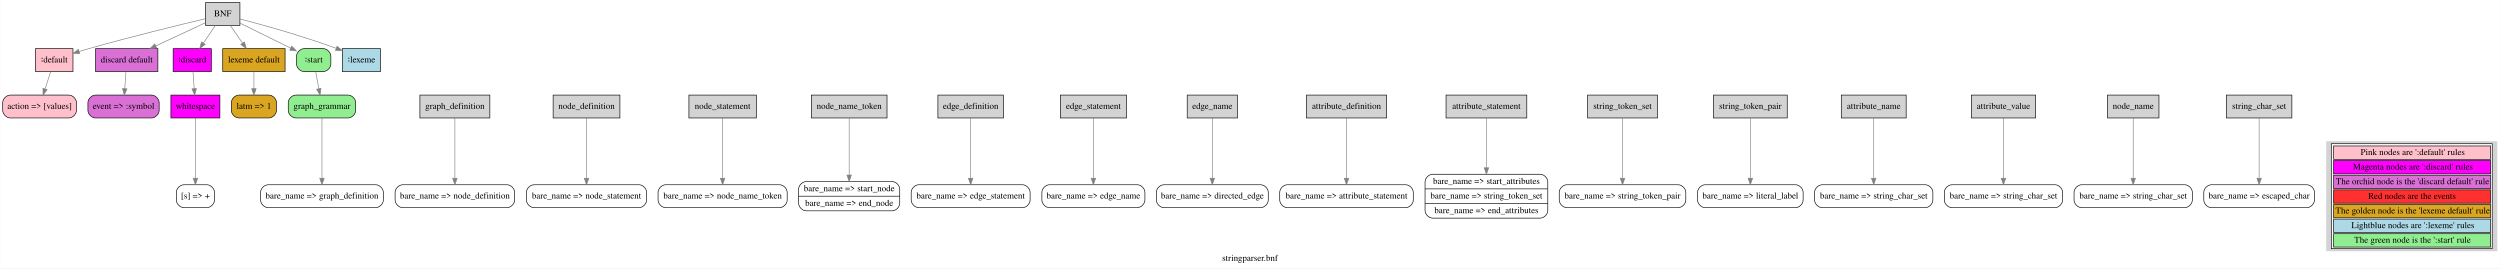
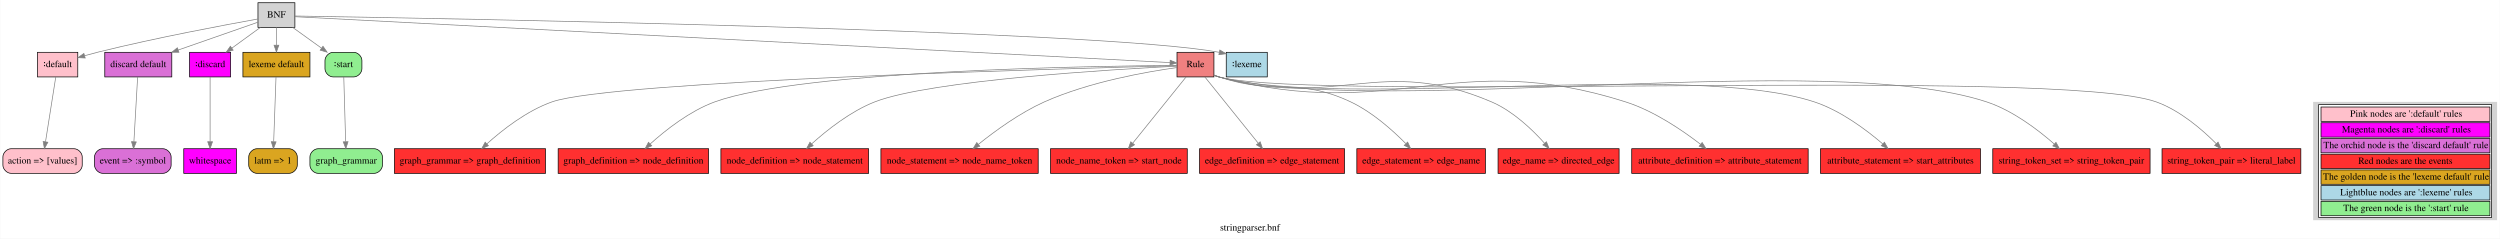
- <svg xmlns="http://www.w3.org/2000/svg" width="3931pt" height="422pt" viewBox="0.00 0.00 3930.50 422.00">
-   <g id="graph0" class="graph" transform="scale(1 1) rotate(0) translate(4 418)">
-     <polygon fill="white" stroke="none" points="-4,4 -4,-418 3926.5,-418 3926.5,4 -4,4" />
-     <text text-anchor="middle" x="1961.25" y="-7.8" font-family="Times,serif" font-size="14.00">stringparser.bnf</text>
+ <svg xmlns="http://www.w3.org/2000/svg" width="3656pt" height="349pt" viewBox="0.00 0.00 3655.50 349.00">
+   <g id="graph0" class="graph" transform="scale(1 1) rotate(0) translate(4 345)">
+     <polygon fill="white" stroke="none" points="-4,4 -4,-345 3651.5,-345 3651.5,4 -4,4" />
+     <text text-anchor="middle" x="1823.75" y="-7.8" font-family="Times,serif" font-size="14.00">stringparser.bnf</text>
    <g id="node1" class="node">
-       <polygon fill="pink" stroke="black" points="110.5,-341.5 51.5,-341.5 51.5,-305.5 110.5,-305.5 110.5,-341.5" />
-       <text text-anchor="middle" x="81" y="-319.8" font-family="Times,serif" font-size="14.00">꞉default</text>
+       <polygon fill="pink" stroke="black" points="109.5,-268.5 50.5,-268.5 50.5,-232.5 109.5,-232.5 109.5,-268.5" />
+       <text text-anchor="middle" x="80" y="-246.8" font-family="Times,serif" font-size="14.00">꞉default</text>
    </g>
    <g id="node3" class="node">
-       <path fill="pink" stroke="black" d="M12,-232.5C12,-232.5 104,-232.5 104,-232.5 110,-232.5 116,-238.5 116,-244.5 116,-244.5 116,-256.5 116,-256.5 116,-262.5 110,-268.5 104,-268.5 104,-268.5 12,-268.5 12,-268.5 6,-268.5 0,-262.5 0,-256.5 0,-256.5 0,-244.5 0,-244.5 0,-238.5 6,-232.5 12,-232.5" />
-       <text text-anchor="middle" x="58" y="-246.8" font-family="Times,serif" font-size="14.00">action =&gt; [values]</text>
+       <path fill="pink" stroke="black" d="M12,-91.5C12,-91.5 104,-91.5 104,-91.5 110,-91.5 116,-97.5 116,-103.5 116,-103.5 116,-115.5 116,-115.5 116,-121.5 110,-127.5 104,-127.5 104,-127.5 12,-127.5 12,-127.5 6,-127.5 0,-121.5 0,-115.5 0,-115.5 0,-103.5 0,-103.5 0,-97.5 6,-91.5 12,-91.5" />
+       <text text-anchor="middle" x="58" y="-105.8" font-family="Times,serif" font-size="14.00">action =&gt; [values]</text>
    </g>
    <g id="edge2" class="edge">
-       <path fill="none" stroke="grey" d="M75.432,-305.313C72.805,-297.202 69.609,-287.336 66.674,-278.277" />
-       <polygon fill="grey" stroke="grey" points="69.928,-276.963 63.516,-268.529 63.269,-279.121 69.928,-276.963" />
+       <path fill="none" stroke="grey" d="M77.302,-232.456C73.558,-208.8 66.746,-165.76 62.298,-137.653" />
+       <polygon fill="grey" stroke="grey" points="65.74,-137.013 60.72,-127.684 58.826,-138.108 65.74,-137.013" />
    </g>
    <g id="node2" class="node">
-       <polygon fill="lightgrey" stroke="black" points="373,-414 319,-414 319,-378 373,-378 373,-414" />
-       <text text-anchor="middle" x="346" y="-392.3" font-family="Times,serif" font-size="14.00">BNF</text>
+       <polygon fill="lightgrey" stroke="black" points="427,-341 373,-341 373,-305 427,-305 427,-341" />
+       <text text-anchor="middle" x="400" y="-319.3" font-family="Times,serif" font-size="14.00">BNF</text>
    </g>
    <g id="edge1" class="edge">
-       <path fill="none" stroke="grey" d="M318.82,-388.608C278.823,-379.09 201.837,-360.337 137,-342 131.609,-340.475 125.95,-338.798 120.386,-337.104" />
-       <polygon fill="grey" stroke="grey" points="121.142,-333.674 110.554,-334.066 119.075,-340.362 121.142,-333.674" />
+       <path fill="none" stroke="grey" d="M372.886,-317.237C325.42,-308.729 224.297,-289.847 140,-269 133.348,-267.355 126.326,-265.456 119.522,-263.529" />
+       <polygon fill="grey" stroke="grey" points="120.356,-260.127 109.777,-260.713 118.412,-266.852 120.356,-260.127" />
    </g>
    <g id="node4" class="node">
-       <polygon fill="orchid" stroke="black" points="244,-341.5 146,-341.5 146,-305.5 244,-305.5 244,-341.5" />
-       <text text-anchor="middle" x="195" y="-319.8" font-family="Times,serif" font-size="14.00">discard default</text>
+       <polygon fill="orchid" stroke="black" points="247,-268.5 149,-268.5 149,-232.5 247,-232.5 247,-268.5" />
+       <text text-anchor="middle" x="198" y="-246.8" font-family="Times,serif" font-size="14.00">discard default</text>
    </g>
    <g id="edge3" class="edge">
-       <path fill="none" stroke="grey" d="M318.655,-382.233C296.931,-372.09 266.079,-357.686 240.626,-345.802" />
-       <polygon fill="grey" stroke="grey" points="242.062,-342.61 231.521,-341.551 239.101,-348.953 242.062,-342.61" />
+       <path fill="none" stroke="grey" d="M372.757,-312.492C343.074,-302.132 294.701,-285.249 256.365,-271.87" />
+       <polygon fill="grey" stroke="grey" points="257.447,-268.541 246.852,-268.55 255.14,-275.15 257.447,-268.541" />
    </g>
    <g id="node6" class="node">
-       <polygon fill="magenta" stroke="black" points="328,-341.5 268,-341.5 268,-305.5 328,-305.5 328,-341.5" />
-       <text text-anchor="middle" x="298" y="-319.8" font-family="Times,serif" font-size="14.00">꞉discard</text>
+       <polygon fill="magenta" stroke="black" points="333,-268.5 273,-268.5 273,-232.5 333,-232.5 333,-268.5" />
+       <text text-anchor="middle" x="303" y="-246.8" font-family="Times,serif" font-size="14.00">꞉discard</text>
    </g>
    <g id="edge5" class="edge">
-       <path fill="none" stroke="grey" d="M334.381,-377.934C328.746,-369.658 321.857,-359.54 315.595,-350.343" />
-       <polygon fill="grey" stroke="grey" points="318.367,-348.195 309.846,-341.899 312.581,-352.134 318.367,-348.195" />
-     </g>
-     <g id="node9" class="node">
-       <polygon fill="goldenrod" stroke="black" points="444,-341.5 346,-341.5 346,-305.5 444,-305.5 444,-341.5" />
-       <text text-anchor="middle" x="395" y="-319.8" font-family="Times,serif" font-size="14.00">lexeme default</text>
-     </g>
-     <g id="edge8" class="edge">
-       <path fill="none" stroke="grey" d="M357.862,-377.934C363.614,-369.658 370.646,-359.54 377.038,-350.343" />
-       <polygon fill="grey" stroke="grey" points="380.074,-352.108 382.907,-341.899 374.326,-348.113 380.074,-352.108" />
-     </g>
-     <g id="node11" class="node">
-       <path fill="lightgreen" stroke="black" d="M474,-305.5C474,-305.5 504,-305.5 504,-305.5 510,-305.5 516,-311.5 516,-317.5 516,-317.5 516,-329.5 516,-329.5 516,-335.5 510,-341.5 504,-341.5 504,-341.5 474,-341.5 474,-341.5 468,-341.5 462,-335.5 462,-329.5 462,-329.5 462,-317.5 462,-317.5 462,-311.5 468,-305.5 474,-305.5" />
-       <text text-anchor="middle" x="489" y="-319.8" font-family="Times,serif" font-size="14.00">꞉start</text>
-     </g>
-     <g id="edge10" class="edge">
-       <path fill="none" stroke="grey" d="M373.234,-381.574C395.796,-370.45 428.055,-354.546 452.791,-342.351" />
-       <polygon fill="grey" stroke="grey" points="454.446,-345.438 461.868,-337.876 451.351,-339.159 454.446,-345.438" />
-     </g>
-     <g id="node36" class="node">
-       <polygon fill="lightblue" stroke="black" points="594,-341.5 534,-341.5 534,-305.5 594,-305.5 594,-341.5" />
-       <text text-anchor="middle" x="564" y="-319.8" font-family="Times,serif" font-size="14.00">꞉lexeme</text>
+       <path fill="none" stroke="grey" d="M376.519,-304.934C363.982,-295.822 348.374,-284.478 334.768,-274.589" />
+       <polygon fill="grey" stroke="grey" points="336.748,-271.701 326.601,-268.653 332.632,-277.364 336.748,-271.701" />
+     </g>
+     <g id="node8" class="node">
+       <polygon fill="goldenrod" stroke="black" points="449,-268.5 351,-268.5 351,-232.5 449,-232.5 449,-268.5" />
+       <text text-anchor="middle" x="400" y="-246.8" font-family="Times,serif" font-size="14.00">lexeme default</text>
+     </g>
+     <g id="edge7" class="edge">
+       <path fill="none" stroke="grey" d="M400,-304.934C400,-297.17 400,-287.784 400,-279.06" />
+       <polygon fill="grey" stroke="grey" points="403.5,-278.899 400,-268.899 396.5,-278.899 403.5,-278.899" />
+     </g>
+     <g id="node10" class="node">
+       <path fill="lightgreen" stroke="black" d="M483,-232.5C483,-232.5 513,-232.5 513,-232.5 519,-232.5 525,-238.5 525,-244.5 525,-244.5 525,-256.5 525,-256.5 525,-262.5 519,-268.5 513,-268.5 513,-268.5 483,-268.5 483,-268.5 477,-268.5 471,-262.5 471,-256.5 471,-256.5 471,-244.5 471,-244.5 471,-238.5 477,-232.5 483,-232.5" />
+       <text text-anchor="middle" x="498" y="-246.8" font-family="Times,serif" font-size="14.00">꞉start</text>
+     </g>
+     <g id="edge9" class="edge">
+       <path fill="none" stroke="grey" d="M423.723,-304.934C436.389,-295.822 452.158,-284.478 465.904,-274.589" />
+       <polygon fill="grey" stroke="grey" points="468.082,-277.334 474.156,-268.653 463.994,-271.652 468.082,-277.334" />
+     </g>
+     <g id="node12" class="node">
+       <polygon fill="LightCoral" stroke="black" points="1771,-268.5 1717,-268.5 1717,-232.5 1771,-232.5 1771,-268.5" />
+       <text text-anchor="middle" x="1744" y="-246.8" font-family="Times,serif" font-size="14.00">Rule</text>
+     </g>
+     <g id="edge11" class="edge">
+       <path fill="none" stroke="grey" d="M427.151,-320.576C596.787,-311.677 1510.19,-263.765 1706.73,-253.455" />
+       <polygon fill="grey" stroke="grey" points="1707.04,-256.944 1716.84,-252.925 1706.67,-249.953 1707.04,-256.944" />
+     </g>
+     <g id="node25" class="node">
+       <polygon fill="lightblue" stroke="black" points="1849,-268.5 1789,-268.5 1789,-232.5 1849,-232.5 1849,-268.5" />
+       <text text-anchor="middle" x="1819" y="-246.8" font-family="Times,serif" font-size="14.00">꞉lexeme</text>
    </g>
    <g id="edge24" class="edge">
-       <path fill="none" stroke="grey" d="M373.054,-388.201C406.633,-379.502 465.724,-363.343 524.505,-341.949" />
-       <polygon fill="grey" stroke="grey" points="525.762,-345.216 533.932,-338.471 523.339,-338.649 525.762,-345.216" />
+       <path fill="none" stroke="grey" d="M427.24,-321.579C605.344,-318.744 1601.72,-301.626 1778.71,-268.507" />
+       <polygon fill="grey" stroke="grey" points="1779.66,-271.883 1788.73,-266.406 1778.23,-265.032 1779.66,-271.883" />
    </g>
    <g id="node5" class="node">
-       <path fill="orchid" stroke="black" d="M146,-232.5C146,-232.5 234,-232.5 234,-232.5 240,-232.5 246,-238.5 246,-244.5 246,-244.5 246,-256.5 246,-256.5 246,-262.5 240,-268.5 234,-268.5 234,-268.5 146,-268.5 146,-268.5 140,-268.5 134,-262.5 134,-256.5 134,-256.5 134,-244.5 134,-244.5 134,-238.5 140,-232.5 146,-232.5" />
-       <text text-anchor="middle" x="190" y="-246.8" font-family="Times,serif" font-size="14.00">event =&gt; :symbol</text>
+       <path fill="orchid" stroke="black" d="M146,-91.5C146,-91.5 234,-91.5 234,-91.5 240,-91.5 246,-97.5 246,-103.5 246,-103.5 246,-115.5 246,-115.5 246,-121.5 240,-127.5 234,-127.5 234,-127.5 146,-127.5 146,-127.5 140,-127.5 134,-121.5 134,-115.5 134,-115.5 134,-103.5 134,-103.5 134,-97.5 140,-91.5 146,-91.5" />
+       <text text-anchor="middle" x="190" y="-105.8" font-family="Times,serif" font-size="14.00">event =&gt; :symbol</text>
    </g>
    <g id="edge4" class="edge">
-       <path fill="none" stroke="grey" d="M193.79,-305.313C193.225,-297.289 192.539,-287.547 191.906,-278.569" />
-       <polygon fill="grey" stroke="grey" points="195.393,-278.258 191.199,-268.529 188.41,-278.75 195.393,-278.258" />
+       <path fill="none" stroke="grey" d="M197.019,-232.456C195.664,-208.904 193.202,-166.139 191.584,-138.026" />
+       <polygon fill="grey" stroke="grey" points="195.058,-137.466 190.989,-127.684 188.069,-137.868 195.058,-137.466" />
    </g>
    <g id="node7" class="node">
-       <polygon fill="magenta" stroke="black" points="341.5,-268.5 264.5,-268.5 264.5,-232.5 341.5,-232.5 341.5,-268.5" />
-       <text text-anchor="middle" x="303" y="-246.8" font-family="Times,serif" font-size="14.00">whitespace</text>
+       <polygon fill="magenta" stroke="black" points="341.5,-127.5 264.5,-127.5 264.5,-91.5 341.5,-91.5 341.5,-127.5" />
+       <text text-anchor="middle" x="303" y="-105.8" font-family="Times,serif" font-size="14.00">whitespace</text>
    </g>
    <g id="edge6" class="edge">
-       <path fill="none" stroke="grey" d="M299.21,-305.313C299.775,-297.289 300.461,-287.547 301.094,-278.569" />
-       <polygon fill="grey" stroke="grey" points="304.59,-278.75 301.801,-268.529 297.607,-278.258 304.59,-278.75" />
-     </g>
-     <g id="node8" class="node">
-       <path fill="white" stroke="black" d="M285,-91.5C285,-91.5 321,-91.5 321,-91.5 327,-91.5 333,-97.5 333,-103.5 333,-103.5 333,-115.5 333,-115.5 333,-121.5 327,-127.5 321,-127.5 321,-127.5 285,-127.5 285,-127.5 279,-127.5 273,-121.5 273,-115.5 273,-115.5 273,-103.5 273,-103.5 273,-97.5 279,-91.5 285,-91.5" />
-       <text text-anchor="middle" x="303" y="-105.8" font-family="Times,serif" font-size="14.00">[s] =&gt; +</text>
-     </g>
-     <g id="edge7" class="edge">
      <path fill="none" stroke="grey" d="M303,-232.456C303,-208.904 303,-166.139 303,-138.026" />
      <polygon fill="grey" stroke="grey" points="306.5,-137.684 303,-127.684 299.5,-137.684 306.5,-137.684" />
    </g>
-     <g id="node10" class="node">
-       <path fill="goldenrod" stroke="black" d="M371.5,-232.5C371.5,-232.5 418.5,-232.5 418.5,-232.5 424.5,-232.5 430.5,-238.5 430.5,-244.5 430.5,-244.5 430.5,-256.5 430.5,-256.5 430.5,-262.5 424.5,-268.5 418.5,-268.5 418.5,-268.5 371.5,-268.5 371.5,-268.5 365.5,-268.5 359.5,-262.5 359.5,-256.5 359.5,-256.5 359.5,-244.5 359.5,-244.5 359.5,-238.5 365.5,-232.5 371.5,-232.5" />
-       <text text-anchor="middle" x="395" y="-246.8" font-family="Times,serif" font-size="14.00">latm =&gt; 1</text>
-     </g>
-     <g id="edge9" class="edge">
-       <path fill="none" stroke="grey" d="M395,-305.313C395,-297.289 395,-287.547 395,-278.569" />
-       <polygon fill="grey" stroke="grey" points="398.5,-278.529 395,-268.529 391.5,-278.529 398.5,-278.529" />
-     </g>
-     <g id="node12" class="node">
-       <path fill="lightgreen" stroke="black" d="M461,-232.5C461,-232.5 543,-232.5 543,-232.5 549,-232.5 555,-238.5 555,-244.5 555,-244.5 555,-256.5 555,-256.5 555,-262.5 549,-268.5 543,-268.5 543,-268.5 461,-268.5 461,-268.5 455,-268.5 449,-262.5 449,-256.5 449,-256.5 449,-244.5 449,-244.5 449,-238.5 455,-232.5 461,-232.5" />
-       <text text-anchor="middle" x="502" y="-246.8" font-family="Times,serif" font-size="14.00">graph_grammar</text>
-     </g>
-     <g id="edge11" class="edge">
-       <path fill="none" stroke="grey" d="M492.147,-305.313C493.616,-297.289 495.4,-287.547 497.044,-278.569" />
-       <polygon fill="grey" stroke="grey" points="500.524,-278.996 498.882,-268.529 493.638,-277.735 500.524,-278.996" />
+     <g id="node9" class="node">
+       <path fill="goldenrod" stroke="black" d="M371.5,-91.5C371.5,-91.5 418.5,-91.5 418.5,-91.5 424.5,-91.5 430.5,-97.5 430.5,-103.5 430.5,-103.5 430.5,-115.5 430.5,-115.5 430.5,-121.5 424.5,-127.5 418.5,-127.5 418.5,-127.5 371.5,-127.5 371.5,-127.5 365.5,-127.5 359.5,-121.5 359.5,-115.5 359.5,-115.5 359.5,-103.5 359.5,-103.5 359.5,-97.5 365.5,-91.5 371.5,-91.5" />
+       <text text-anchor="middle" x="395" y="-105.8" font-family="Times,serif" font-size="14.00">latm =&gt; 1</text>
+     </g>
+     <g id="edge8" class="edge">
+       <path fill="none" stroke="grey" d="M399.387,-232.456C398.54,-208.904 397.001,-166.139 395.99,-138.026" />
+       <polygon fill="grey" stroke="grey" points="399.475,-137.551 395.618,-127.684 392.48,-137.803 399.475,-137.551" />
+     </g>
+     <g id="node11" class="node">
+       <path fill="lightgreen" stroke="black" d="M461,-91.5C461,-91.5 543,-91.5 543,-91.5 549,-91.5 555,-97.5 555,-103.5 555,-103.5 555,-115.5 555,-115.5 555,-121.5 549,-127.5 543,-127.5 543,-127.5 461,-127.5 461,-127.5 455,-127.5 449,-121.5 449,-115.5 449,-115.5 449,-103.5 449,-103.5 449,-97.5 455,-91.5 461,-91.5" />
+       <text text-anchor="middle" x="502" y="-105.8" font-family="Times,serif" font-size="14.00">graph_grammar</text>
+     </g>
+     <g id="edge10" class="edge">
+       <path fill="none" stroke="grey" d="M498.49,-232.456C499.168,-208.904 500.399,-166.139 501.208,-138.026" />
+       <polygon fill="grey" stroke="grey" points="504.716,-137.78 501.506,-127.684 497.719,-137.579 504.716,-137.78" />
    </g>
    <g id="node13" class="node">
-       <path fill="white" stroke="black" d="M417.5,-91.5C417.5,-91.5 586.5,-91.5 586.5,-91.5 592.5,-91.5 598.5,-97.5 598.5,-103.5 598.5,-103.5 598.5,-115.5 598.5,-115.5 598.5,-121.5 592.5,-127.5 586.5,-127.5 586.5,-127.5 417.5,-127.5 417.5,-127.5 411.5,-127.5 405.5,-121.5 405.5,-115.5 405.5,-115.5 405.5,-103.5 405.5,-103.5 405.5,-97.5 411.5,-91.5 417.5,-91.5" />
-       <text text-anchor="middle" x="502" y="-105.8" font-family="Times,serif" font-size="14.00">bare_name =&gt; graph_definition</text>
+       <polygon fill="#ff3030" stroke="black" points="793.5,-127.5 572.5,-127.5 572.5,-91.5 793.5,-91.5 793.5,-127.5" />
+       <text text-anchor="middle" x="683" y="-105.8" font-family="Times,serif" font-size="14.00">graph_grammar =&gt; graph_definition</text>
    </g>
    <g id="edge12" class="edge">
-       <path fill="none" stroke="grey" d="M502,-232.456C502,-208.904 502,-166.139 502,-138.026" />
-       <polygon fill="grey" stroke="grey" points="505.5,-137.684 502,-127.684 498.5,-137.684 505.5,-137.684" />
+       <path fill="none" stroke="grey" d="M1716.81,-248.853C1571.64,-245.281 891.188,-226.99 803,-196 766.084,-183.027 730.44,-155.032 707.729,-134.597" />
+       <polygon fill="grey" stroke="grey" points="709.983,-131.916 700.254,-127.722 705.245,-137.068 709.983,-131.916" />
    </g>
    <g id="node14" class="node">
-       <path fill="white" stroke="black" d="M629,-91.5C629,-91.5 793,-91.5 793,-91.5 799,-91.5 805,-97.5 805,-103.5 805,-103.5 805,-115.5 805,-115.5 805,-121.5 799,-127.5 793,-127.5 793,-127.5 629,-127.5 629,-127.5 623,-127.5 617,-121.5 617,-115.5 617,-115.5 617,-103.5 617,-103.5 617,-97.5 623,-91.5 629,-91.5" />
-       <text text-anchor="middle" x="711" y="-105.8" font-family="Times,serif" font-size="14.00">bare_name =&gt; node_definition</text>
+       <polygon fill="#ff3030" stroke="black" points="1032,-127.5 812,-127.5 812,-91.5 1032,-91.5 1032,-127.5" />
+       <text text-anchor="middle" x="922" y="-105.8" font-family="Times,serif" font-size="14.00">graph_definition =&gt; node_definition</text>
+     </g>
+     <g id="edge13" class="edge">
+       <path fill="none" stroke="grey" d="M1716.85,-249.381C1603.57,-248.59 1168.65,-242.523 1041,-196 1004.44,-182.675 969.083,-154.748 946.546,-134.426" />
+       <polygon fill="grey" stroke="grey" points="948.854,-131.794 939.128,-127.592 944.111,-136.942 948.854,-131.794" />
    </g>
    <g id="node15" class="node">
-       <polygon fill="lightgrey" stroke="black" points="766,-268.5 656,-268.5 656,-232.5 766,-232.5 766,-268.5" />
-       <text text-anchor="middle" x="711" y="-246.8" font-family="Times,serif" font-size="14.00">graph_definition</text>
-     </g>
-     <g id="edge13" class="edge">
-       <path fill="none" stroke="grey" d="M711,-232.456C711,-208.904 711,-166.139 711,-138.026" />
-       <polygon fill="grey" stroke="grey" points="714.5,-137.684 711,-127.684 707.5,-137.684 714.5,-137.684" />
+       <polygon fill="#ff3030" stroke="black" points="1266,-127.5 1050,-127.5 1050,-91.5 1266,-91.5 1266,-127.5" />
+       <text text-anchor="middle" x="1158" y="-105.8" font-family="Times,serif" font-size="14.00">node_definition =&gt; node_statement</text>
+     </g>
+     <g id="edge14" class="edge">
+       <path fill="none" stroke="grey" d="M1716.87,-248.228C1629.53,-243.852 1356.68,-227.9 1275,-196 1239.52,-182.143 1205.08,-154.77 1182.86,-134.715" />
+       <polygon fill="grey" stroke="grey" points="1184.98,-131.902 1175.25,-127.697 1180.23,-137.049 1184.98,-131.902" />
    </g>
    <g id="node16" class="node">
-       <path fill="white" stroke="black" d="M835.5,-91.5C835.5,-91.5 1000.5,-91.5 1000.5,-91.5 1006.5,-91.5 1012.5,-97.5 1012.5,-103.5 1012.5,-103.5 1012.5,-115.5 1012.5,-115.5 1012.5,-121.5 1006.5,-127.5 1000.5,-127.5 1000.5,-127.5 835.5,-127.5 835.5,-127.5 829.5,-127.5 823.5,-121.5 823.5,-115.5 823.5,-115.5 823.5,-103.5 823.5,-103.5 823.5,-97.5 829.5,-91.5 835.5,-91.5" />
-       <text text-anchor="middle" x="918" y="-105.8" font-family="Times,serif" font-size="14.00">bare_name =&gt; node_statement</text>
+       <polygon fill="#ff3030" stroke="black" points="1514,-127.5 1284,-127.5 1284,-91.5 1514,-91.5 1514,-127.5" />
+       <text text-anchor="middle" x="1399" y="-105.8" font-family="Times,serif" font-size="14.00">node_statement =&gt; node_name_token</text>
+     </g>
+     <g id="edge15" class="edge">
+       <path fill="none" stroke="grey" d="M1716.78,-246.174C1674,-240.24 1589.13,-225.576 1523,-196 1487.13,-179.955 1450.64,-153.284 1426.62,-133.992" />
+       <polygon fill="grey" stroke="grey" points="1428.63,-131.112 1418.67,-127.505 1424.21,-136.537 1428.63,-131.112" />
    </g>
    <g id="node17" class="node">
-       <polygon fill="lightgrey" stroke="black" points="970.5,-268.5 865.5,-268.5 865.5,-232.5 970.5,-232.5 970.5,-268.5" />
-       <text text-anchor="middle" x="918" y="-246.8" font-family="Times,serif" font-size="14.00">node_definition</text>
-     </g>
-     <g id="edge14" class="edge">
-       <path fill="none" stroke="grey" d="M918,-232.456C918,-208.904 918,-166.139 918,-138.026" />
-       <polygon fill="grey" stroke="grey" points="921.5,-137.684 918,-127.684 914.5,-137.684 921.5,-137.684" />
+       <polygon fill="#ff3030" stroke="black" points="1732,-127.5 1532,-127.5 1532,-91.5 1732,-91.5 1732,-127.5" />
+       <text text-anchor="middle" x="1632" y="-105.8" font-family="Times,serif" font-size="14.00">node_name_token =&gt; start_node</text>
+     </g>
+     <g id="edge16" class="edge">
+       <path fill="none" stroke="grey" d="M1730.27,-232.456C1710.79,-208.279 1674.99,-163.855 1652.4,-135.818" />
+       <polygon fill="grey" stroke="grey" points="1654.85,-133.274 1645.85,-127.684 1649.39,-137.666 1654.85,-133.274" />
    </g>
    <g id="node18" class="node">
-       <path fill="white" stroke="black" d="M1042.5,-91.5C1042.5,-91.5 1221.5,-91.5 1221.5,-91.5 1227.5,-91.5 1233.5,-97.5 1233.5,-103.5 1233.5,-103.5 1233.5,-115.5 1233.5,-115.5 1233.5,-121.5 1227.5,-127.5 1221.5,-127.5 1221.5,-127.5 1042.5,-127.5 1042.5,-127.5 1036.5,-127.5 1030.5,-121.5 1030.5,-115.5 1030.5,-115.5 1030.5,-103.5 1030.5,-103.5 1030.5,-97.5 1036.5,-91.5 1042.5,-91.5" />
-       <text text-anchor="middle" x="1132" y="-105.8" font-family="Times,serif" font-size="14.00">bare_name =&gt; node_name_token</text>
+       <polygon fill="#ff3030" stroke="black" points="1962,-127.5 1750,-127.5 1750,-91.5 1962,-91.5 1962,-127.5" />
+       <text text-anchor="middle" x="1856" y="-105.8" font-family="Times,serif" font-size="14.00">edge_definition =&gt; edge_statement</text>
+     </g>
+     <g id="edge17" class="edge">
+       <path fill="none" stroke="grey" d="M1757.73,-232.456C1777.21,-208.279 1813.01,-163.855 1835.6,-135.818" />
+       <polygon fill="grey" stroke="grey" points="1838.61,-137.666 1842.15,-127.684 1833.15,-133.274 1838.61,-137.666" />
    </g>
    <g id="node19" class="node">
-       <polygon fill="lightgrey" stroke="black" points="1185,-268.5 1079,-268.5 1079,-232.5 1185,-232.5 1185,-268.5" />
-       <text text-anchor="middle" x="1132" y="-246.8" font-family="Times,serif" font-size="14.00">node_statement</text>
-     </g>
-     <g id="edge15" class="edge">
-       <path fill="none" stroke="grey" d="M1132,-232.456C1132,-208.904 1132,-166.139 1132,-138.026" />
-       <polygon fill="grey" stroke="grey" points="1135.5,-137.684 1132,-127.684 1128.5,-137.684 1135.5,-137.684" />
+       <polygon fill="#ff3030" stroke="black" points="2168,-127.5 1980,-127.5 1980,-91.5 2168,-91.5 2168,-127.5" />
+       <text text-anchor="middle" x="2074" y="-105.8" font-family="Times,serif" font-size="14.00">edge_statement =&gt; edge_name</text>
+     </g>
+     <g id="edge18" class="edge">
+       <path fill="none" stroke="grey" d="M1771.2,-235.348C1774.13,-234.107 1777.1,-232.96 1780,-232 1862.02,-204.877 1892.83,-232.76 1971,-196 2002.38,-181.245 2032.17,-154.648 2051.56,-135.024" />
+       <polygon fill="grey" stroke="grey" points="2054.28,-137.245 2058.71,-127.622 2049.25,-132.38 2054.28,-137.245" />
    </g>
    <g id="node20" class="node">
-       <path fill="white" stroke="black" d="M1263.5,-86.5C1263.5,-86.5 1398.5,-86.5 1398.5,-86.5 1404.5,-86.5 1410.5,-92.5 1410.5,-98.5 1410.5,-98.5 1410.5,-120.5 1410.5,-120.5 1410.5,-126.5 1404.5,-132.5 1398.5,-132.5 1398.5,-132.5 1263.5,-132.5 1263.5,-132.5 1257.5,-132.5 1251.5,-126.5 1251.5,-120.5 1251.5,-120.5 1251.5,-98.5 1251.5,-98.5 1251.5,-92.5 1257.5,-86.5 1263.5,-86.5" />
-       <text text-anchor="middle" x="1331" y="-117.3" font-family="Times,serif" font-size="14.00">bare_name =&gt; start_node</text>
-       <polyline fill="none" stroke="black" points="1251.5,-109.5 1410.5,-109.5 " />
-       <text text-anchor="middle" x="1331" y="-94.3" font-family="Times,serif" font-size="14.00">bare_name =&gt; end_node</text>
+       <polygon fill="#ff3030" stroke="black" points="2363.5,-127.5 2186.5,-127.5 2186.5,-91.5 2363.5,-91.5 2363.5,-127.5" />
+       <text text-anchor="middle" x="2275" y="-105.8" font-family="Times,serif" font-size="14.00">edge_name =&gt; directed_edge</text>
+     </g>
+     <g id="edge19" class="edge">
+       <path fill="none" stroke="grey" d="M1771.11,-235.06C1774.06,-233.875 1777.05,-232.82 1780,-232 1950.68,-184.495 2014.09,-265.63 2177,-196 2208.16,-182.682 2236.47,-155.595 2254.55,-135.459" />
+       <polygon fill="grey" stroke="grey" points="2257.25,-137.689 2261.2,-127.857 2251.98,-133.082 2257.25,-137.689" />
    </g>
    <g id="node21" class="node">
-       <polygon fill="lightgrey" stroke="black" points="1390.5,-268.5 1271.5,-268.5 1271.5,-232.5 1390.5,-232.5 1390.5,-268.5" />
-       <text text-anchor="middle" x="1331" y="-246.8" font-family="Times,serif" font-size="14.00">node_name_token</text>
-     </g>
-     <g id="edge16" class="edge">
-       <path fill="none" stroke="grey" d="M1331,-232.456C1331,-210.214 1331,-170.837 1331,-142.847" />
-       <polygon fill="grey" stroke="grey" points="1334.5,-142.736 1331,-132.736 1327.5,-142.736 1334.5,-142.736" />
+       <polygon fill="#ff3030" stroke="black" points="2640,-127.5 2382,-127.5 2382,-91.5 2640,-91.5 2640,-127.5" />
+       <text text-anchor="middle" x="2511" y="-105.8" font-family="Times,serif" font-size="14.00">attribute_definition =&gt; attribute_statement</text>
+     </g>
+     <g id="edge20" class="edge">
+       <path fill="none" stroke="grey" d="M1771.09,-234.969C1774.04,-233.802 1777.04,-232.776 1780,-232 2035.4,-165 2121.36,-275.959 2373,-196 2414.45,-182.831 2456.06,-154.475 2482.59,-134.024" />
+       <polygon fill="grey" stroke="grey" points="2484.95,-136.621 2490.65,-127.691 2480.63,-131.116 2484.95,-136.621" />
    </g>
    <g id="node22" class="node">
-       <path fill="white" stroke="black" d="M1440.5,-91.5C1440.5,-91.5 1603.5,-91.5 1603.5,-91.5 1609.5,-91.5 1615.5,-97.5 1615.5,-103.5 1615.5,-103.5 1615.5,-115.5 1615.5,-115.5 1615.5,-121.5 1609.5,-127.5 1603.5,-127.5 1603.5,-127.5 1440.5,-127.5 1440.5,-127.5 1434.5,-127.5 1428.5,-121.5 1428.5,-115.5 1428.5,-115.5 1428.5,-103.5 1428.5,-103.5 1428.5,-97.5 1434.5,-91.5 1440.5,-91.5" />
-       <text text-anchor="middle" x="1522" y="-105.8" font-family="Times,serif" font-size="14.00">bare_name =&gt; edge_statement</text>
+       <polygon fill="#ff3030" stroke="black" points="2892,-127.5 2658,-127.5 2658,-91.5 2892,-91.5 2892,-127.5" />
+       <text text-anchor="middle" x="2775" y="-105.8" font-family="Times,serif" font-size="14.00">attribute_statement =&gt; start_attributes</text>
+     </g>
+     <g id="edge21" class="edge">
+       <path fill="none" stroke="grey" d="M1771.08,-234.911C1774.03,-233.755 1777.04,-232.747 1780,-232 1967.41,-184.756 2465.46,-256.578 2649,-196 2687.57,-183.27 2725.22,-155.026 2749.17,-134.474" />
+       <polygon fill="grey" stroke="grey" points="2751.54,-137.056 2756.75,-127.832 2746.92,-131.792 2751.54,-137.056" />
    </g>
    <g id="node23" class="node">
-       <polygon fill="lightgrey" stroke="black" points="1573.5,-268.5 1470.5,-268.5 1470.5,-232.5 1573.5,-232.5 1573.5,-268.5" />
-       <text text-anchor="middle" x="1522" y="-246.8" font-family="Times,serif" font-size="14.00">edge_definition</text>
-     </g>
-     <g id="edge17" class="edge">
-       <path fill="none" stroke="grey" d="M1522,-232.456C1522,-208.904 1522,-166.139 1522,-138.026" />
-       <polygon fill="grey" stroke="grey" points="1525.5,-137.684 1522,-127.684 1518.5,-137.684 1525.5,-137.684" />
+       <polygon fill="#ff3030" stroke="black" points="3140,-127.5 2910,-127.5 2910,-91.5 3140,-91.5 3140,-127.5" />
+       <text text-anchor="middle" x="3025" y="-105.8" font-family="Times,serif" font-size="14.00">string_token_set =&gt; string_token_pair</text>
+     </g>
+     <g id="edge22" class="edge">
+       <path fill="none" stroke="grey" d="M1771.07,-234.883C1774.02,-233.732 1777.03,-232.734 1780,-232 2021.96,-172.201 2664.25,-273.9 2901,-196 2939.22,-183.425 2976.29,-155.081 2999.78,-134.466" />
+       <polygon fill="grey" stroke="grey" points="3002.4,-136.818 3007.51,-127.535 2997.73,-131.608 3002.4,-136.818" />
    </g>
    <g id="node24" class="node">
-       <path fill="white" stroke="black" d="M1646,-91.5C1646,-91.5 1784,-91.5 1784,-91.5 1790,-91.5 1796,-97.5 1796,-103.5 1796,-103.5 1796,-115.5 1796,-115.5 1796,-121.5 1790,-127.5 1784,-127.5 1784,-127.5 1646,-127.5 1646,-127.5 1640,-127.5 1634,-121.5 1634,-115.5 1634,-115.5 1634,-103.5 1634,-103.5 1634,-97.5 1640,-91.5 1646,-91.5" />
-       <text text-anchor="middle" x="1715" y="-105.8" font-family="Times,serif" font-size="14.00">bare_name =&gt; edge_name</text>
-     </g>
-     <g id="node25" class="node">
-       <polygon fill="lightgrey" stroke="black" points="1767,-268.5 1663,-268.5 1663,-232.5 1767,-232.5 1767,-268.5" />
-       <text text-anchor="middle" x="1715" y="-246.8" font-family="Times,serif" font-size="14.00">edge_statement</text>
-     </g>
-     <g id="edge18" class="edge">
-       <path fill="none" stroke="grey" d="M1715,-232.456C1715,-208.904 1715,-166.139 1715,-138.026" />
-       <polygon fill="grey" stroke="grey" points="1718.5,-137.684 1715,-127.684 1711.5,-137.684 1718.5,-137.684" />
+       <polygon fill="#ff3030" stroke="black" points="3360.5,-127.5 3157.5,-127.5 3157.5,-91.5 3360.5,-91.5 3360.5,-127.5" />
+       <text text-anchor="middle" x="3259" y="-105.8" font-family="Times,serif" font-size="14.00">string_token_pair =&gt; literal_label</text>
+     </g>
+     <g id="edge23" class="edge">
+       <path fill="none" stroke="grey" d="M1771.06,-234.865C1774.02,-233.718 1777.03,-232.725 1780,-232 1927.82,-195.922 3005.73,-247.248 3149,-196 3183.89,-183.521 3216.41,-155.362 3236.91,-134.756" />
+       <polygon fill="grey" stroke="grey" points="3239.45,-137.165 3243.89,-127.55 3234.42,-132.292 3239.45,-137.165" />
    </g>
    <g id="node26" class="node">
-       <path fill="white" stroke="black" d="M1826,-91.5C1826,-91.5 1978,-91.5 1978,-91.5 1984,-91.5 1990,-97.5 1990,-103.5 1990,-103.5 1990,-115.5 1990,-115.5 1990,-121.5 1984,-127.5 1978,-127.5 1978,-127.5 1826,-127.5 1826,-127.5 1820,-127.5 1814,-121.5 1814,-115.5 1814,-115.5 1814,-103.5 1814,-103.5 1814,-97.5 1820,-91.5 1826,-91.5" />
-       <text text-anchor="middle" x="1902" y="-105.8" font-family="Times,serif" font-size="14.00">bare_name =&gt; directed_edge</text>
-     </g>
-     <g id="node27" class="node">
-       <polygon fill="lightgrey" stroke="black" points="1941.5,-268.5 1862.5,-268.5 1862.5,-232.5 1941.5,-232.5 1941.5,-268.5" />
-       <text text-anchor="middle" x="1902" y="-246.8" font-family="Times,serif" font-size="14.00">edge_name</text>
-     </g>
-     <g id="edge19" class="edge">
-       <path fill="none" stroke="grey" d="M1902,-232.456C1902,-208.904 1902,-166.139 1902,-138.026" />
-       <polygon fill="grey" stroke="grey" points="1905.5,-137.684 1902,-127.684 1898.5,-137.684 1905.5,-137.684" />
-     </g>
-     <g id="node28" class="node">
-       <path fill="white" stroke="black" d="M2020,-91.5C2020,-91.5 2206,-91.5 2206,-91.5 2212,-91.5 2218,-97.5 2218,-103.5 2218,-103.5 2218,-115.5 2218,-115.5 2218,-121.5 2212,-127.5 2206,-127.5 2206,-127.5 2020,-127.5 2020,-127.5 2014,-127.5 2008,-121.5 2008,-115.5 2008,-115.5 2008,-103.5 2008,-103.5 2008,-97.5 2014,-91.5 2020,-91.5" />
-       <text text-anchor="middle" x="2113" y="-105.8" font-family="Times,serif" font-size="14.00">bare_name =&gt; attribute_statement</text>
-     </g>
-     <g id="node29" class="node">
-       <polygon fill="lightgrey" stroke="black" points="2176,-268.5 2050,-268.5 2050,-232.5 2176,-232.5 2176,-268.5" />
-       <text text-anchor="middle" x="2113" y="-246.8" font-family="Times,serif" font-size="14.00">attribute_definition</text>
-     </g>
-     <g id="edge20" class="edge">
-       <path fill="none" stroke="grey" d="M2113,-232.456C2113,-208.904 2113,-166.139 2113,-138.026" />
-       <polygon fill="grey" stroke="grey" points="2116.5,-137.684 2113,-127.684 2109.5,-137.684 2116.5,-137.684" />
-     </g>
-     <g id="node30" class="node">
-       <path fill="white" stroke="black" d="M2248.5,-75C2248.5,-75 2417.5,-75 2417.5,-75 2423.5,-75 2429.5,-81 2429.5,-87 2429.5,-87 2429.5,-132 2429.5,-132 2429.5,-138 2423.5,-144 2417.5,-144 2417.5,-144 2248.5,-144 2248.5,-144 2242.5,-144 2236.5,-138 2236.5,-132 2236.5,-132 2236.5,-87 2236.5,-87 2236.5,-81 2242.5,-75 2248.5,-75" />
-       <text text-anchor="middle" x="2333" y="-128.8" font-family="Times,serif" font-size="14.00">bare_name =&gt; start_attributes</text>
-       <polyline fill="none" stroke="black" points="2236.5,-121 2429.5,-121 " />
-       <text text-anchor="middle" x="2333" y="-105.8" font-family="Times,serif" font-size="14.00">bare_name =&gt; string_token_set</text>
-       <polyline fill="none" stroke="black" points="2236.5,-98 2429.5,-98 " />
-       <text text-anchor="middle" x="2333" y="-82.8" font-family="Times,serif" font-size="14.00">bare_name =&gt; end_attributes</text>
-     </g>
-     <g id="node31" class="node">
-       <polygon fill="lightgrey" stroke="black" points="2396.5,-268.5 2269.5,-268.5 2269.5,-232.5 2396.5,-232.5 2396.5,-268.5" />
-       <text text-anchor="middle" x="2333" y="-246.8" font-family="Times,serif" font-size="14.00">attribute_statement</text>
-     </g>
-     <g id="edge21" class="edge">
-       <path fill="none" stroke="grey" d="M2333,-232.456C2333,-213.128 2333,-180.861 2333,-154.37" />
-       <polygon fill="grey" stroke="grey" points="2336.5,-154.17 2333,-144.17 2329.5,-154.17 2336.5,-154.17" />
-     </g>
-     <g id="node32" class="node">
-       <path fill="white" stroke="black" d="M2459.5,-91.5C2459.5,-91.5 2634.5,-91.5 2634.5,-91.5 2640.5,-91.5 2646.5,-97.5 2646.5,-103.5 2646.5,-103.5 2646.5,-115.5 2646.5,-115.5 2646.5,-121.5 2640.5,-127.5 2634.5,-127.5 2634.5,-127.5 2459.5,-127.5 2459.5,-127.5 2453.5,-127.5 2447.5,-121.5 2447.5,-115.5 2447.5,-115.5 2447.5,-103.5 2447.5,-103.5 2447.5,-97.5 2453.5,-91.5 2459.5,-91.5" />
-       <text text-anchor="middle" x="2547" y="-105.8" font-family="Times,serif" font-size="14.00">bare_name =&gt; string_token_pair</text>
-     </g>
-     <g id="node33" class="node">
-       <polygon fill="lightgrey" stroke="black" points="2602,-268.5 2492,-268.5 2492,-232.5 2602,-232.5 2602,-268.5" />
-       <text text-anchor="middle" x="2547" y="-246.8" font-family="Times,serif" font-size="14.00">string_token_set</text>
-     </g>
-     <g id="edge22" class="edge">
-       <path fill="none" stroke="grey" d="M2547,-232.456C2547,-208.904 2547,-166.139 2547,-138.026" />
-       <polygon fill="grey" stroke="grey" points="2550.5,-137.684 2547,-127.684 2543.5,-137.684 2550.5,-137.684" />
-     </g>
-     <g id="node34" class="node">
-       <path fill="white" stroke="black" d="M2677,-91.5C2677,-91.5 2819,-91.5 2819,-91.5 2825,-91.5 2831,-97.5 2831,-103.5 2831,-103.5 2831,-115.5 2831,-115.5 2831,-121.5 2825,-127.5 2819,-127.5 2819,-127.5 2677,-127.5 2677,-127.5 2671,-127.5 2665,-121.5 2665,-115.5 2665,-115.5 2665,-103.5 2665,-103.5 2665,-97.5 2671,-91.5 2677,-91.5" />
-       <text text-anchor="middle" x="2748" y="-105.8" font-family="Times,serif" font-size="14.00">bare_name =&gt; literal_label</text>
-     </g>
-     <g id="node35" class="node">
-       <polygon fill="lightgrey" stroke="black" points="2806,-268.5 2690,-268.5 2690,-232.5 2806,-232.5 2806,-268.5" />
-       <text text-anchor="middle" x="2748" y="-246.8" font-family="Times,serif" font-size="14.00">string_token_pair</text>
-     </g>
-     <g id="edge23" class="edge">
-       <path fill="none" stroke="grey" d="M2748,-232.456C2748,-208.904 2748,-166.139 2748,-138.026" />
-       <polygon fill="grey" stroke="grey" points="2751.5,-137.684 2748,-127.684 2744.5,-137.684 2751.5,-137.684" />
-     </g>
-     <g id="node37" class="node">
-       <path fill="white" stroke="black" d="M2861,-91.5C2861,-91.5 3023,-91.5 3023,-91.5 3029,-91.5 3035,-97.5 3035,-103.5 3035,-103.5 3035,-115.5 3035,-115.5 3035,-121.5 3029,-127.5 3023,-127.5 3023,-127.5 2861,-127.5 2861,-127.5 2855,-127.5 2849,-121.5 2849,-115.5 2849,-115.5 2849,-103.5 2849,-103.5 2849,-97.5 2855,-91.5 2861,-91.5" />
-       <text text-anchor="middle" x="2942" y="-105.8" font-family="Times,serif" font-size="14.00">bare_name =&gt; string_char_set</text>
-     </g>
-     <g id="node38" class="node">
-       <polygon fill="lightgrey" stroke="black" points="2993,-268.5 2891,-268.5 2891,-232.5 2993,-232.5 2993,-268.5" />
-       <text text-anchor="middle" x="2942" y="-246.8" font-family="Times,serif" font-size="14.00">attribute_name</text>
-     </g>
-     <g id="edge25" class="edge">
-       <path fill="none" stroke="grey" d="M2942,-232.456C2942,-208.904 2942,-166.139 2942,-138.026" />
-       <polygon fill="grey" stroke="grey" points="2945.5,-137.684 2942,-127.684 2938.5,-137.684 2945.5,-137.684" />
-     </g>
-     <g id="node39" class="node">
-       <path fill="white" stroke="black" d="M3065,-91.5C3065,-91.5 3227,-91.5 3227,-91.5 3233,-91.5 3239,-97.5 3239,-103.5 3239,-103.5 3239,-115.5 3239,-115.5 3239,-121.5 3233,-127.5 3227,-127.5 3227,-127.5 3065,-127.5 3065,-127.5 3059,-127.5 3053,-121.5 3053,-115.5 3053,-115.5 3053,-103.5 3053,-103.5 3053,-97.5 3059,-91.5 3065,-91.5" />
-       <text text-anchor="middle" x="3146" y="-105.8" font-family="Times,serif" font-size="14.00">bare_name =&gt; string_char_set</text>
-     </g>
-     <g id="node40" class="node">
-       <polygon fill="lightgrey" stroke="black" points="3196.5,-268.5 3095.5,-268.5 3095.5,-232.5 3196.5,-232.5 3196.5,-268.5" />
-       <text text-anchor="middle" x="3146" y="-246.8" font-family="Times,serif" font-size="14.00">attribute_value</text>
-     </g>
-     <g id="edge26" class="edge">
-       <path fill="none" stroke="grey" d="M3146,-232.456C3146,-208.904 3146,-166.139 3146,-138.026" />
-       <polygon fill="grey" stroke="grey" points="3149.5,-137.684 3146,-127.684 3142.5,-137.684 3149.5,-137.684" />
-     </g>
-     <g id="node41" class="node">
-       <path fill="white" stroke="black" d="M3269,-91.5C3269,-91.5 3431,-91.5 3431,-91.5 3437,-91.5 3443,-97.5 3443,-103.5 3443,-103.5 3443,-115.5 3443,-115.5 3443,-121.5 3437,-127.5 3431,-127.5 3431,-127.5 3269,-127.5 3269,-127.5 3263,-127.5 3257,-121.5 3257,-115.5 3257,-115.5 3257,-103.5 3257,-103.5 3257,-97.5 3263,-91.5 3269,-91.5" />
-       <text text-anchor="middle" x="3350" y="-105.8" font-family="Times,serif" font-size="14.00">bare_name =&gt; string_char_set</text>
-     </g>
-     <g id="node42" class="node">
-       <polygon fill="lightgrey" stroke="black" points="3390.5,-268.5 3309.5,-268.5 3309.5,-232.5 3390.5,-232.5 3390.5,-268.5" />
-       <text text-anchor="middle" x="3350" y="-246.8" font-family="Times,serif" font-size="14.00">node_name</text>
-     </g>
-     <g id="edge27" class="edge">
-       <path fill="none" stroke="grey" d="M3350,-232.456C3350,-208.904 3350,-166.139 3350,-138.026" />
-       <polygon fill="grey" stroke="grey" points="3353.5,-137.684 3350,-127.684 3346.5,-137.684 3353.5,-137.684" />
-     </g>
-     <g id="node43" class="node">
-       <path fill="white" stroke="black" d="M3473,-91.5C3473,-91.5 3623,-91.5 3623,-91.5 3629,-91.5 3635,-97.5 3635,-103.5 3635,-103.5 3635,-115.5 3635,-115.5 3635,-121.5 3629,-127.5 3623,-127.5 3623,-127.5 3473,-127.5 3473,-127.5 3467,-127.5 3461,-121.5 3461,-115.5 3461,-115.5 3461,-103.5 3461,-103.5 3461,-97.5 3467,-91.5 3473,-91.5" />
-       <text text-anchor="middle" x="3548" y="-105.8" font-family="Times,serif" font-size="14.00">bare_name =&gt; escaped_char</text>
-     </g>
-     <g id="node44" class="node">
-       <polygon fill="lightgrey" stroke="black" points="3599.5,-268.5 3496.5,-268.5 3496.5,-232.5 3599.5,-232.5 3599.5,-268.5" />
-       <text text-anchor="middle" x="3548" y="-246.8" font-family="Times,serif" font-size="14.00">string_char_set</text>
-     </g>
-     <g id="edge28" class="edge">
-       <path fill="none" stroke="grey" d="M3548,-232.456C3548,-208.904 3548,-166.139 3548,-138.026" />
-       <polygon fill="grey" stroke="grey" points="3551.5,-137.684 3548,-127.684 3544.5,-137.684 3551.5,-137.684" />
-     </g>
-     <g id="node45" class="node">
-       <polygon fill="lightgrey" stroke="none" points="3922.5,-196 3653.5,-196 3653.5,-23 3922.5,-23 3922.5,-196" />
-       <polygon fill="white" stroke="none" points="3661.5,-27 3661.5,-192 3914.5,-192 3914.5,-27 3661.5,-27" />
-       <polygon fill="pink" stroke="none" points="3665,-167.5 3665,-188.5 3912,-188.5 3912,-167.5 3665,-167.5" />
-       <polygon fill="none" stroke="black" points="3665,-167.5 3665,-188.5 3912,-188.5 3912,-167.5 3665,-167.5" />
-       <text text-anchor="start" x="3707.5" y="-174.3" font-family="Times,serif" font-size="14.00">Pink nodes are ':default' rules</text>
-       <polygon fill="magenta" stroke="none" points="3665,-144.5 3665,-165.5 3912,-165.5 3912,-144.5 3665,-144.5" />
-       <polygon fill="none" stroke="black" points="3665,-144.5 3665,-165.5 3912,-165.5 3912,-144.5 3665,-144.5" />
-       <text text-anchor="start" x="3695.5" y="-151.3" font-family="Times,serif" font-size="14.00">Magenta nodes are ':discard' rules</text>
-       <polygon fill="orchid" stroke="none" points="3665,-121.5 3665,-142.5 3912,-142.5 3912,-121.5 3665,-121.5" />
-       <polygon fill="none" stroke="black" points="3665,-121.5 3665,-142.5 3912,-142.5 3912,-121.5 3665,-121.5" />
-       <text text-anchor="start" x="3668.5" y="-128.3" font-family="Times,serif" font-size="14.00">The orchid node is the 'discard default' rule</text>
-       <polygon fill="#ff3030" stroke="none" points="3665,-98.5 3665,-119.5 3912,-119.5 3912,-98.5 3665,-98.5" />
-       <polygon fill="none" stroke="black" points="3665,-98.5 3665,-119.5 3912,-119.5 3912,-98.5 3665,-98.5" />
-       <text text-anchor="start" x="3719.5" y="-105.3" font-family="Times,serif" font-size="14.00">Red nodes are the events</text>
-       <polygon fill="goldenrod" stroke="none" points="3665,-75.5 3665,-96.5 3912,-96.5 3912,-75.5 3665,-75.5" />
-       <polygon fill="none" stroke="black" points="3665,-75.5 3665,-96.5 3912,-96.5 3912,-75.5 3665,-75.5" />
-       <text text-anchor="start" x="3668" y="-82.3" font-family="Times,serif" font-size="14.00">The golden node is the 'lexeme default' rule</text>
-       <polygon fill="lightblue" stroke="none" points="3665,-52.5 3665,-73.5 3912,-73.5 3912,-52.5 3665,-52.5" />
-       <polygon fill="none" stroke="black" points="3665,-52.5 3665,-73.5 3912,-73.5 3912,-52.5 3665,-52.5" />
-       <text text-anchor="start" x="3693" y="-59.3" font-family="Times,serif" font-size="14.00">Lightblue nodes are ':lexeme' rules</text>
-       <polygon fill="lightgreen" stroke="none" points="3665,-29.5 3665,-50.5 3912,-50.5 3912,-29.5 3665,-29.5" />
-       <polygon fill="none" stroke="black" points="3665,-29.5 3665,-50.5 3912,-50.5 3912,-29.5 3665,-29.5" />
-       <text text-anchor="start" x="3697.5" y="-36.3" font-family="Times,serif" font-size="14.00">The green node is the ':start' rule</text>
-       <polygon fill="none" stroke="black" points="3661.5,-27 3661.5,-192 3914.5,-192 3914.5,-27 3661.5,-27" />
+       <polygon fill="lightgrey" stroke="none" points="3647.5,-196 3378.5,-196 3378.5,-23 3647.5,-23 3647.5,-196" />
+       <polygon fill="white" stroke="none" points="3386.5,-27 3386.5,-192 3639.5,-192 3639.5,-27 3386.5,-27" />
+       <polygon fill="pink" stroke="none" points="3390,-167.5 3390,-188.5 3637,-188.5 3637,-167.5 3390,-167.5" />
+       <polygon fill="none" stroke="black" points="3390,-167.5 3390,-188.5 3637,-188.5 3637,-167.5 3390,-167.5" />
+       <text text-anchor="start" x="3432.5" y="-174.3" font-family="Times,serif" font-size="14.00">Pink nodes are ':default' rules</text>
+       <polygon fill="magenta" stroke="none" points="3390,-144.5 3390,-165.5 3637,-165.5 3637,-144.5 3390,-144.5" />
+       <polygon fill="none" stroke="black" points="3390,-144.5 3390,-165.5 3637,-165.5 3637,-144.5 3390,-144.5" />
+       <text text-anchor="start" x="3420.5" y="-151.3" font-family="Times,serif" font-size="14.00">Magenta nodes are ':discard' rules</text>
+       <polygon fill="orchid" stroke="none" points="3390,-121.5 3390,-142.5 3637,-142.5 3637,-121.5 3390,-121.5" />
+       <polygon fill="none" stroke="black" points="3390,-121.5 3390,-142.5 3637,-142.5 3637,-121.5 3390,-121.5" />
+       <text text-anchor="start" x="3393.5" y="-128.3" font-family="Times,serif" font-size="14.00">The orchid node is the 'discard default' rule</text>
+       <polygon fill="#ff3030" stroke="none" points="3390,-98.5 3390,-119.5 3637,-119.5 3637,-98.5 3390,-98.5" />
+       <polygon fill="none" stroke="black" points="3390,-98.5 3390,-119.5 3637,-119.5 3637,-98.5 3390,-98.5" />
+       <text text-anchor="start" x="3444.5" y="-105.3" font-family="Times,serif" font-size="14.00">Red nodes are the events</text>
+       <polygon fill="goldenrod" stroke="none" points="3390,-75.5 3390,-96.5 3637,-96.5 3637,-75.5 3390,-75.5" />
+       <polygon fill="none" stroke="black" points="3390,-75.5 3390,-96.5 3637,-96.5 3637,-75.5 3390,-75.5" />
+       <text text-anchor="start" x="3393" y="-82.3" font-family="Times,serif" font-size="14.00">The golden node is the 'lexeme default' rule</text>
+       <polygon fill="lightblue" stroke="none" points="3390,-52.5 3390,-73.5 3637,-73.5 3637,-52.5 3390,-52.5" />
+       <polygon fill="none" stroke="black" points="3390,-52.5 3390,-73.5 3637,-73.5 3637,-52.5 3390,-52.5" />
+       <text text-anchor="start" x="3418" y="-59.3" font-family="Times,serif" font-size="14.00">Lightblue nodes are ':lexeme' rules</text>
+       <polygon fill="lightgreen" stroke="none" points="3390,-29.5 3390,-50.5 3637,-50.5 3637,-29.5 3390,-29.5" />
+       <polygon fill="none" stroke="black" points="3390,-29.5 3390,-50.5 3637,-50.5 3637,-29.5 3390,-29.5" />
+       <text text-anchor="start" x="3422.5" y="-36.3" font-family="Times,serif" font-size="14.00">The green node is the ':start' rule</text>
+       <polygon fill="none" stroke="black" points="3386.5,-27 3386.5,-192 3639.5,-192 3639.5,-27 3386.5,-27" />
    </g>
  </g>
</svg>
